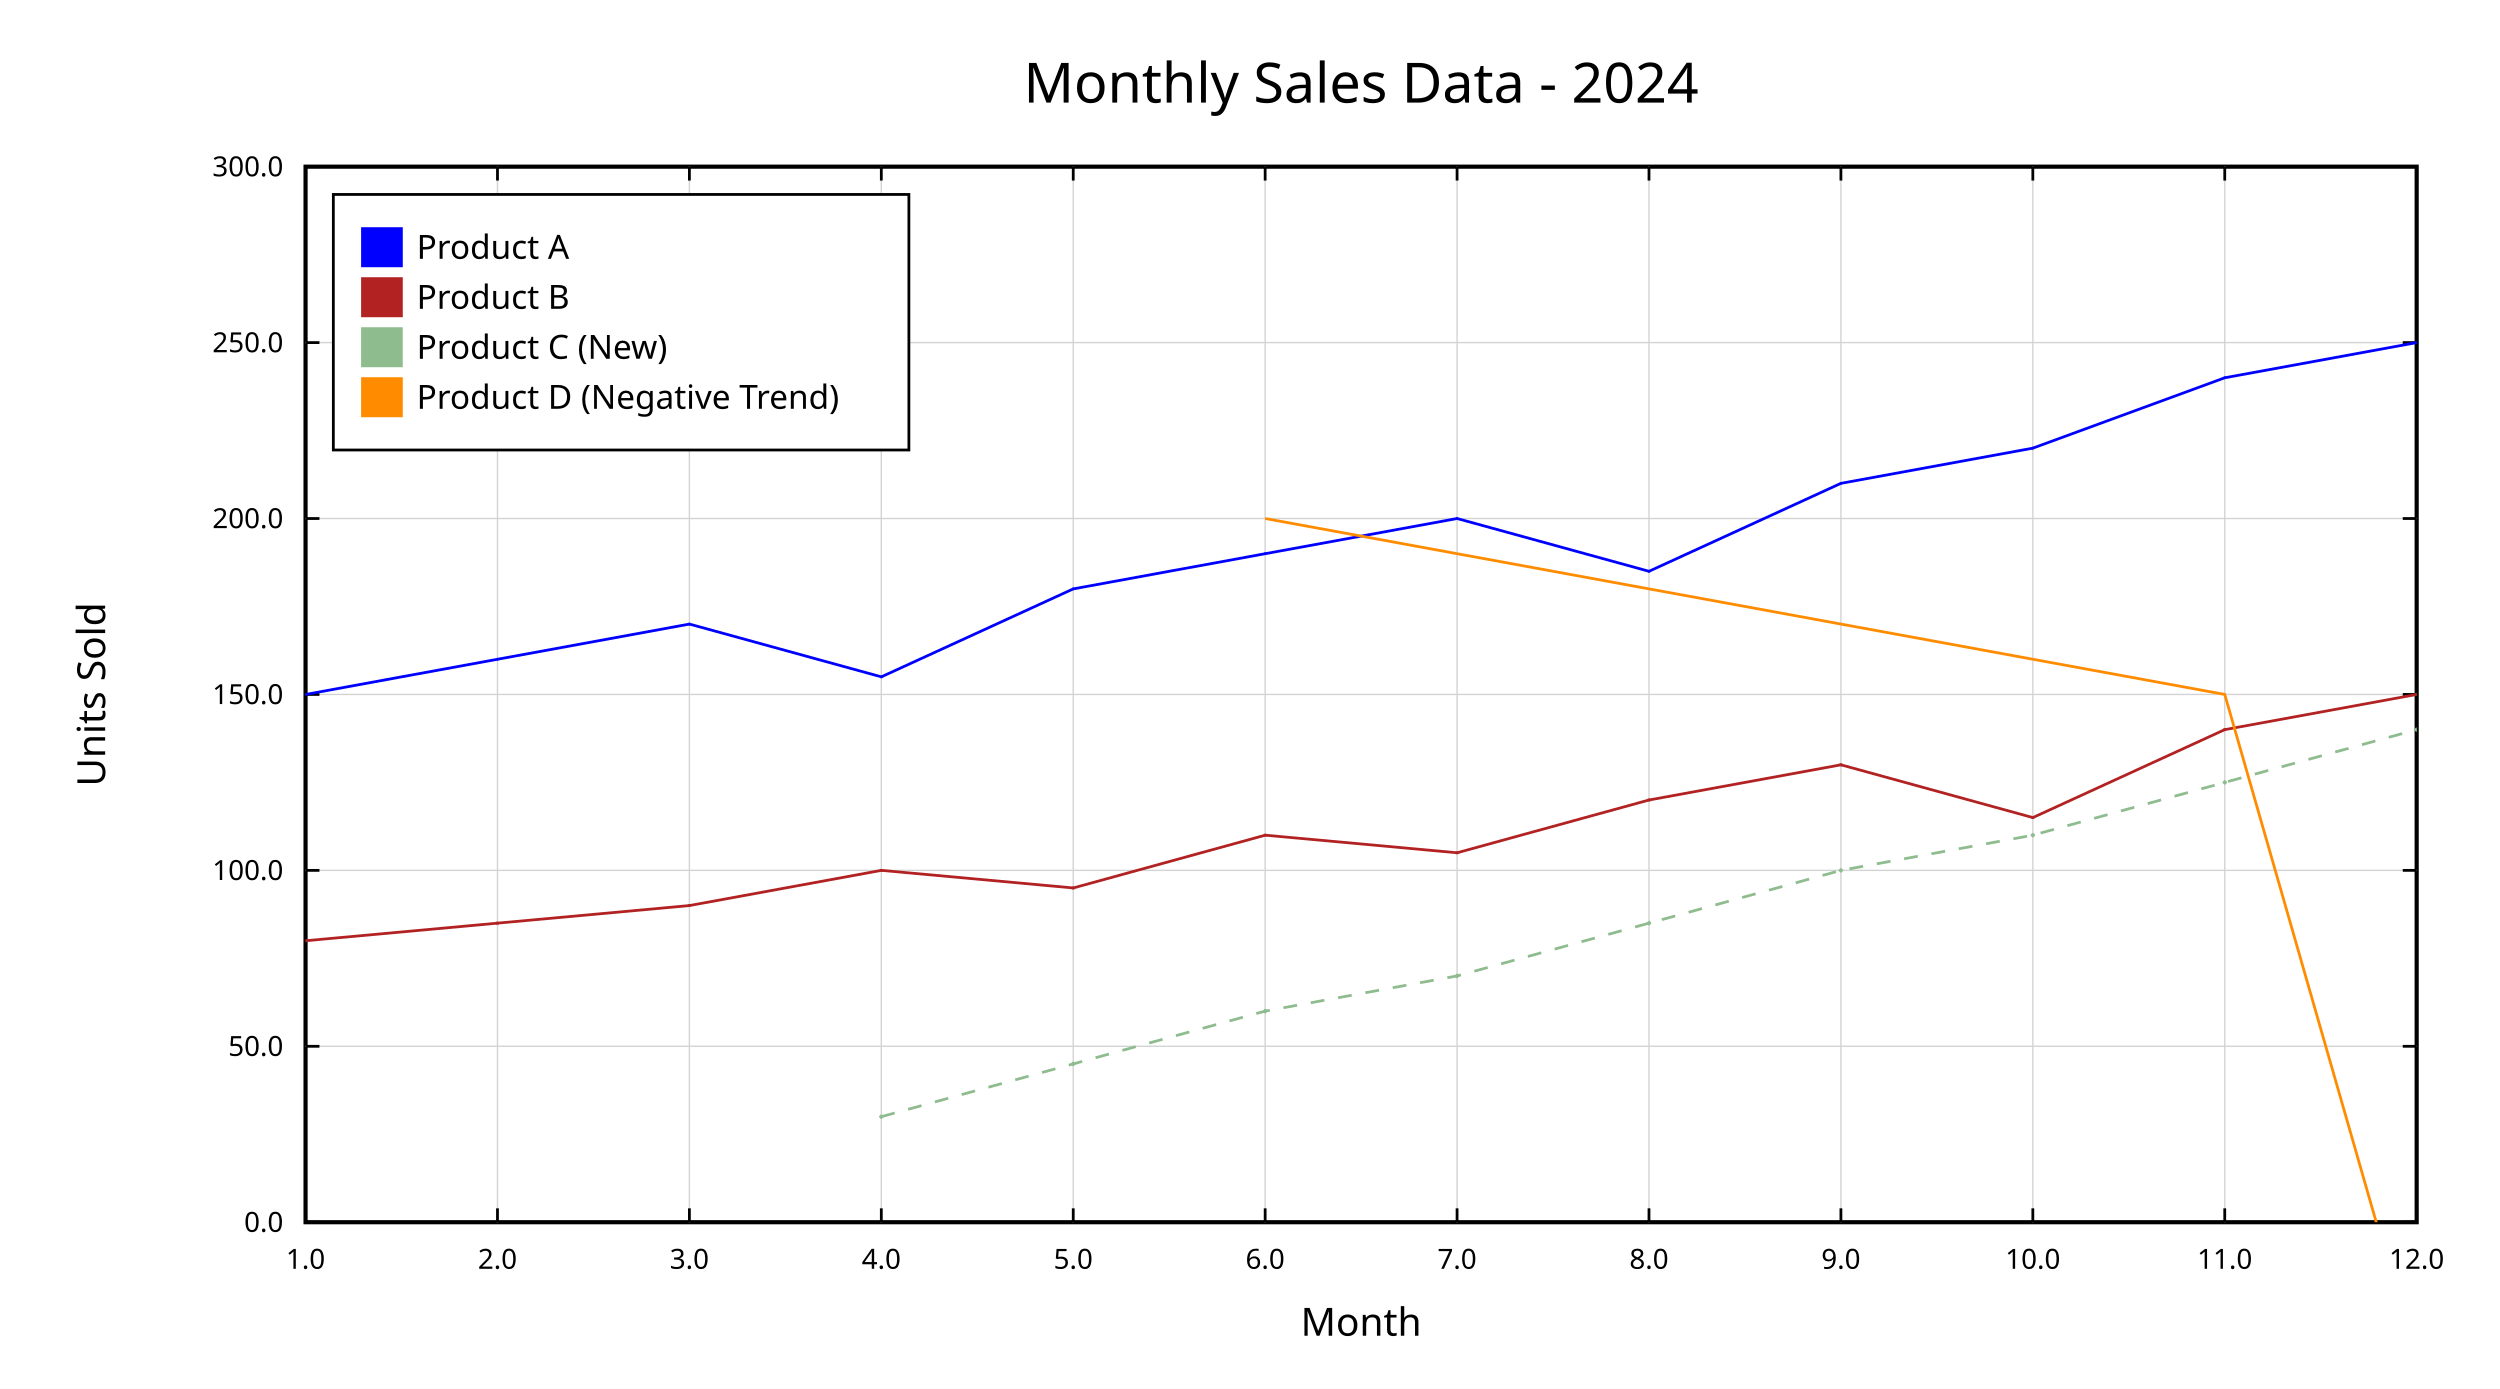
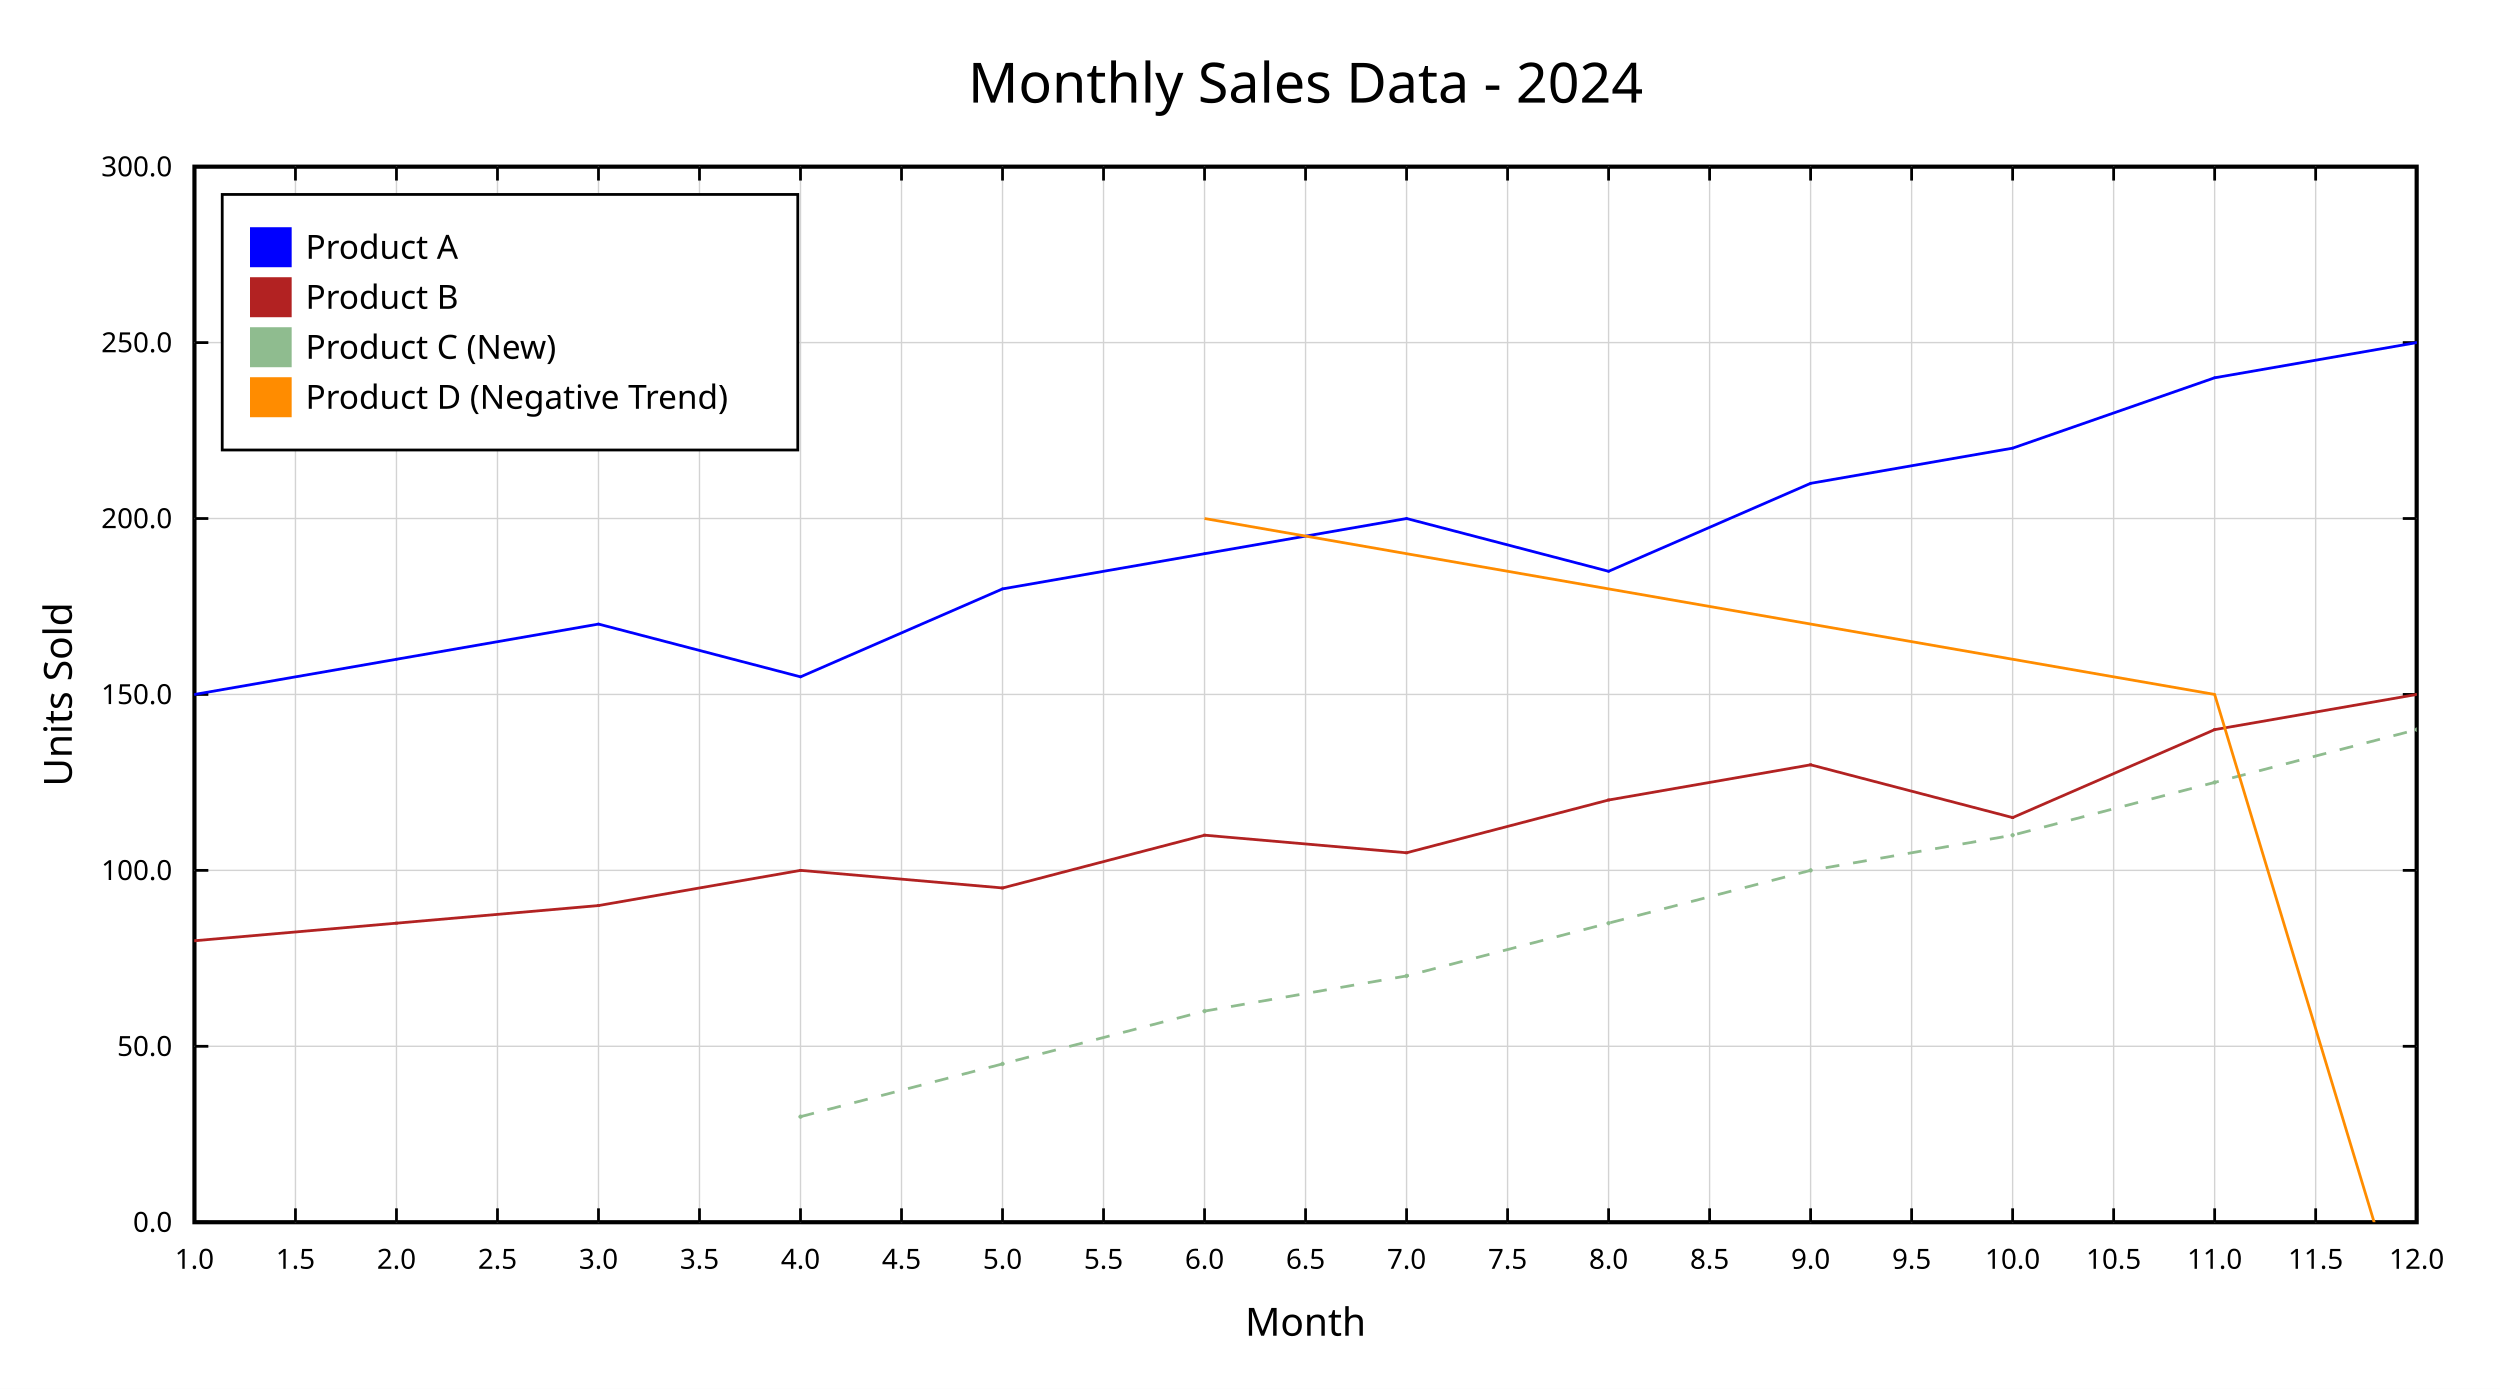
<svg xmlns="http://www.w3.org/2000/svg" height="500" viewBox="0 0 900 500" width="900">
  <rect fill="white" height="500" width="900" x="0" y="0" />
-   <text dominant-baseline="middle" fill="#000000" font-family="Verdana" font-size="20" text-anchor="middle" x="490" y="30">
+   <text dominant-baseline="middle" fill="#000000" font-family="Verdana" font-size="20" text-anchor="middle" x="470" y="30">
Monthly Sales Data - 2024
</text>
-   <text dominant-baseline="middle" fill="#000000" font-family="Verdana" font-size="14" text-anchor="middle" x="490" y="476">
+   <text dominant-baseline="middle" fill="#000000" font-family="Verdana" font-size="14" text-anchor="middle" x="470" y="476">
Month
</text>
-   <text dominant-baseline="middle" fill="#000000" font-family="Verdana" font-size="14" text-anchor="middle" transform="rotate(-90, 33, 250)" x="33" y="250">
+   <text dominant-baseline="middle" fill="#000000" font-family="Verdana" font-size="14" text-anchor="middle" transform="rotate(-90, 21, 250)" x="21" y="250">
Units Sold
</text>
-   <rect fill="none" height="380" stroke="#000000" stroke-width="1.5" width="760" x="110" y="60" />
-   <line stroke="#000000" stroke-width="1" x1="110" x2="110" y1="440" y2="435" />
-   <text dominant-baseline="hanging" fill="#000000" font-family="Verdana" font-size="10" text-anchor="middle" x="110" y="449">
+   <rect fill="none" height="380" stroke="#000000" stroke-width="1.5" width="800" x="70" y="60" />
+   <line stroke="#000000" stroke-width="1" x1="70" x2="70" y1="440" y2="435" />
+   <text dominant-baseline="hanging" fill="#000000" font-family="Verdana" font-size="10" text-anchor="middle" x="70" y="449">
1.0
</text>
-   <line stroke="#000000" stroke-width="1" x1="110" x2="110" y1="60" y2="65" />
+   <line stroke="#000000" stroke-width="1" x1="70" x2="70" y1="60" y2="65" />
+   <line stroke="#d3d3d3" stroke-width="0.5" x1="106.364" x2="106.364" y1="60" y2="440" />
+   <line stroke="#000000" stroke-width="1" x1="106.364" x2="106.364" y1="440" y2="435" />
+   <text dominant-baseline="hanging" fill="#000000" font-family="Verdana" font-size="10" text-anchor="middle" x="106.364" y="449">
+ 1.5
+ </text>
+   <line stroke="#000000" stroke-width="1" x1="106.364" x2="106.364" y1="60" y2="65" />
+   <line stroke="#d3d3d3" stroke-width="0.5" x1="142.727" x2="142.727" y1="60" y2="440" />
+   <line stroke="#000000" stroke-width="1" x1="142.727" x2="142.727" y1="440" y2="435" />
+   <text dominant-baseline="hanging" fill="#000000" font-family="Verdana" font-size="10" text-anchor="middle" x="142.727" y="449">
+ 2.0
+ </text>
+   <line stroke="#000000" stroke-width="1" x1="142.727" x2="142.727" y1="60" y2="65" />
  <line stroke="#d3d3d3" stroke-width="0.5" x1="179.091" x2="179.091" y1="60" y2="440" />
  <line stroke="#000000" stroke-width="1" x1="179.091" x2="179.091" y1="440" y2="435" />
  <text dominant-baseline="hanging" fill="#000000" font-family="Verdana" font-size="10" text-anchor="middle" x="179.091" y="449">
- 2.0
+ 2.5
</text>
  <line stroke="#000000" stroke-width="1" x1="179.091" x2="179.091" y1="60" y2="65" />
-   <line stroke="#d3d3d3" stroke-width="0.5" x1="248.182" x2="248.182" y1="60" y2="440" />
-   <line stroke="#000000" stroke-width="1" x1="248.182" x2="248.182" y1="440" y2="435" />
-   <text dominant-baseline="hanging" fill="#000000" font-family="Verdana" font-size="10" text-anchor="middle" x="248.182" y="449">
+   <line stroke="#d3d3d3" stroke-width="0.5" x1="215.455" x2="215.455" y1="60" y2="440" />
+   <line stroke="#000000" stroke-width="1" x1="215.455" x2="215.455" y1="440" y2="435" />
+   <text dominant-baseline="hanging" fill="#000000" font-family="Verdana" font-size="10" text-anchor="middle" x="215.455" y="449">
3.0
</text>
-   <line stroke="#000000" stroke-width="1" x1="248.182" x2="248.182" y1="60" y2="65" />
-   <line stroke="#d3d3d3" stroke-width="0.5" x1="317.273" x2="317.273" y1="60" y2="440" />
-   <line stroke="#000000" stroke-width="1" x1="317.273" x2="317.273" y1="440" y2="435" />
-   <text dominant-baseline="hanging" fill="#000000" font-family="Verdana" font-size="10" text-anchor="middle" x="317.273" y="449">
+   <line stroke="#000000" stroke-width="1" x1="215.455" x2="215.455" y1="60" y2="65" />
+   <line stroke="#d3d3d3" stroke-width="0.5" x1="251.818" x2="251.818" y1="60" y2="440" />
+   <line stroke="#000000" stroke-width="1" x1="251.818" x2="251.818" y1="440" y2="435" />
+   <text dominant-baseline="hanging" fill="#000000" font-family="Verdana" font-size="10" text-anchor="middle" x="251.818" y="449">
+ 3.5
+ </text>
+   <line stroke="#000000" stroke-width="1" x1="251.818" x2="251.818" y1="60" y2="65" />
+   <line stroke="#d3d3d3" stroke-width="0.5" x1="288.182" x2="288.182" y1="60" y2="440" />
+   <line stroke="#000000" stroke-width="1" x1="288.182" x2="288.182" y1="440" y2="435" />
+   <text dominant-baseline="hanging" fill="#000000" font-family="Verdana" font-size="10" text-anchor="middle" x="288.182" y="449">
4.0
</text>
-   <line stroke="#000000" stroke-width="1" x1="317.273" x2="317.273" y1="60" y2="65" />
-   <line stroke="#d3d3d3" stroke-width="0.5" x1="386.364" x2="386.364" y1="60" y2="440" />
-   <line stroke="#000000" stroke-width="1" x1="386.364" x2="386.364" y1="440" y2="435" />
-   <text dominant-baseline="hanging" fill="#000000" font-family="Verdana" font-size="10" text-anchor="middle" x="386.364" y="449">
+   <line stroke="#000000" stroke-width="1" x1="288.182" x2="288.182" y1="60" y2="65" />
+   <line stroke="#d3d3d3" stroke-width="0.5" x1="324.545" x2="324.545" y1="60" y2="440" />
+   <line stroke="#000000" stroke-width="1" x1="324.545" x2="324.545" y1="440" y2="435" />
+   <text dominant-baseline="hanging" fill="#000000" font-family="Verdana" font-size="10" text-anchor="middle" x="324.545" y="449">
+ 4.5
+ </text>
+   <line stroke="#000000" stroke-width="1" x1="324.545" x2="324.545" y1="60" y2="65" />
+   <line stroke="#d3d3d3" stroke-width="0.5" x1="360.909" x2="360.909" y1="60" y2="440" />
+   <line stroke="#000000" stroke-width="1" x1="360.909" x2="360.909" y1="440" y2="435" />
+   <text dominant-baseline="hanging" fill="#000000" font-family="Verdana" font-size="10" text-anchor="middle" x="360.909" y="449">
5.0
</text>
-   <line stroke="#000000" stroke-width="1" x1="386.364" x2="386.364" y1="60" y2="65" />
-   <line stroke="#d3d3d3" stroke-width="0.5" x1="455.455" x2="455.455" y1="60" y2="440" />
-   <line stroke="#000000" stroke-width="1" x1="455.455" x2="455.455" y1="440" y2="435" />
-   <text dominant-baseline="hanging" fill="#000000" font-family="Verdana" font-size="10" text-anchor="middle" x="455.455" y="449">
+   <line stroke="#000000" stroke-width="1" x1="360.909" x2="360.909" y1="60" y2="65" />
+   <line stroke="#d3d3d3" stroke-width="0.5" x1="397.273" x2="397.273" y1="60" y2="440" />
+   <line stroke="#000000" stroke-width="1" x1="397.273" x2="397.273" y1="440" y2="435" />
+   <text dominant-baseline="hanging" fill="#000000" font-family="Verdana" font-size="10" text-anchor="middle" x="397.273" y="449">
+ 5.5
+ </text>
+   <line stroke="#000000" stroke-width="1" x1="397.273" x2="397.273" y1="60" y2="65" />
+   <line stroke="#d3d3d3" stroke-width="0.5" x1="433.636" x2="433.636" y1="60" y2="440" />
+   <line stroke="#000000" stroke-width="1" x1="433.636" x2="433.636" y1="440" y2="435" />
+   <text dominant-baseline="hanging" fill="#000000" font-family="Verdana" font-size="10" text-anchor="middle" x="433.636" y="449">
6.0
</text>
-   <line stroke="#000000" stroke-width="1" x1="455.455" x2="455.455" y1="60" y2="65" />
-   <line stroke="#d3d3d3" stroke-width="0.5" x1="524.545" x2="524.545" y1="60" y2="440" />
-   <line stroke="#000000" stroke-width="1" x1="524.545" x2="524.545" y1="440" y2="435" />
-   <text dominant-baseline="hanging" fill="#000000" font-family="Verdana" font-size="10" text-anchor="middle" x="524.545" y="449">
+   <line stroke="#000000" stroke-width="1" x1="433.636" x2="433.636" y1="60" y2="65" />
+   <line stroke="#d3d3d3" stroke-width="0.5" x1="470" x2="470" y1="60" y2="440" />
+   <line stroke="#000000" stroke-width="1" x1="470" x2="470" y1="440" y2="435" />
+   <text dominant-baseline="hanging" fill="#000000" font-family="Verdana" font-size="10" text-anchor="middle" x="470" y="449">
+ 6.5
+ </text>
+   <line stroke="#000000" stroke-width="1" x1="470" x2="470" y1="60" y2="65" />
+   <line stroke="#d3d3d3" stroke-width="0.5" x1="506.364" x2="506.364" y1="60" y2="440" />
+   <line stroke="#000000" stroke-width="1" x1="506.364" x2="506.364" y1="440" y2="435" />
+   <text dominant-baseline="hanging" fill="#000000" font-family="Verdana" font-size="10" text-anchor="middle" x="506.364" y="449">
7.0
</text>
-   <line stroke="#000000" stroke-width="1" x1="524.545" x2="524.545" y1="60" y2="65" />
-   <line stroke="#d3d3d3" stroke-width="0.5" x1="593.636" x2="593.636" y1="60" y2="440" />
-   <line stroke="#000000" stroke-width="1" x1="593.636" x2="593.636" y1="440" y2="435" />
-   <text dominant-baseline="hanging" fill="#000000" font-family="Verdana" font-size="10" text-anchor="middle" x="593.636" y="449">
+   <line stroke="#000000" stroke-width="1" x1="506.364" x2="506.364" y1="60" y2="65" />
+   <line stroke="#d3d3d3" stroke-width="0.5" x1="542.727" x2="542.727" y1="60" y2="440" />
+   <line stroke="#000000" stroke-width="1" x1="542.727" x2="542.727" y1="440" y2="435" />
+   <text dominant-baseline="hanging" fill="#000000" font-family="Verdana" font-size="10" text-anchor="middle" x="542.727" y="449">
+ 7.5
+ </text>
+   <line stroke="#000000" stroke-width="1" x1="542.727" x2="542.727" y1="60" y2="65" />
+   <line stroke="#d3d3d3" stroke-width="0.5" x1="579.091" x2="579.091" y1="60" y2="440" />
+   <line stroke="#000000" stroke-width="1" x1="579.091" x2="579.091" y1="440" y2="435" />
+   <text dominant-baseline="hanging" fill="#000000" font-family="Verdana" font-size="10" text-anchor="middle" x="579.091" y="449">
8.0
</text>
-   <line stroke="#000000" stroke-width="1" x1="593.636" x2="593.636" y1="60" y2="65" />
-   <line stroke="#d3d3d3" stroke-width="0.5" x1="662.727" x2="662.727" y1="60" y2="440" />
-   <line stroke="#000000" stroke-width="1" x1="662.727" x2="662.727" y1="440" y2="435" />
-   <text dominant-baseline="hanging" fill="#000000" font-family="Verdana" font-size="10" text-anchor="middle" x="662.727" y="449">
+   <line stroke="#000000" stroke-width="1" x1="579.091" x2="579.091" y1="60" y2="65" />
+   <line stroke="#d3d3d3" stroke-width="0.5" x1="615.455" x2="615.455" y1="60" y2="440" />
+   <line stroke="#000000" stroke-width="1" x1="615.455" x2="615.455" y1="440" y2="435" />
+   <text dominant-baseline="hanging" fill="#000000" font-family="Verdana" font-size="10" text-anchor="middle" x="615.455" y="449">
+ 8.5
+ </text>
+   <line stroke="#000000" stroke-width="1" x1="615.455" x2="615.455" y1="60" y2="65" />
+   <line stroke="#d3d3d3" stroke-width="0.5" x1="651.818" x2="651.818" y1="60" y2="440" />
+   <line stroke="#000000" stroke-width="1" x1="651.818" x2="651.818" y1="440" y2="435" />
+   <text dominant-baseline="hanging" fill="#000000" font-family="Verdana" font-size="10" text-anchor="middle" x="651.818" y="449">
9.0
</text>
-   <line stroke="#000000" stroke-width="1" x1="662.727" x2="662.727" y1="60" y2="65" />
-   <line stroke="#d3d3d3" stroke-width="0.5" x1="731.818" x2="731.818" y1="60" y2="440" />
-   <line stroke="#000000" stroke-width="1" x1="731.818" x2="731.818" y1="440" y2="435" />
-   <text dominant-baseline="hanging" fill="#000000" font-family="Verdana" font-size="10" text-anchor="middle" x="731.818" y="449">
+   <line stroke="#000000" stroke-width="1" x1="651.818" x2="651.818" y1="60" y2="65" />
+   <line stroke="#d3d3d3" stroke-width="0.5" x1="688.182" x2="688.182" y1="60" y2="440" />
+   <line stroke="#000000" stroke-width="1" x1="688.182" x2="688.182" y1="440" y2="435" />
+   <text dominant-baseline="hanging" fill="#000000" font-family="Verdana" font-size="10" text-anchor="middle" x="688.182" y="449">
+ 9.5
+ </text>
+   <line stroke="#000000" stroke-width="1" x1="688.182" x2="688.182" y1="60" y2="65" />
+   <line stroke="#d3d3d3" stroke-width="0.5" x1="724.545" x2="724.545" y1="60" y2="440" />
+   <line stroke="#000000" stroke-width="1" x1="724.545" x2="724.545" y1="440" y2="435" />
+   <text dominant-baseline="hanging" fill="#000000" font-family="Verdana" font-size="10" text-anchor="middle" x="724.545" y="449">
10.0
</text>
-   <line stroke="#000000" stroke-width="1" x1="731.818" x2="731.818" y1="60" y2="65" />
-   <line stroke="#d3d3d3" stroke-width="0.5" x1="800.909" x2="800.909" y1="60" y2="440" />
-   <line stroke="#000000" stroke-width="1" x1="800.909" x2="800.909" y1="440" y2="435" />
-   <text dominant-baseline="hanging" fill="#000000" font-family="Verdana" font-size="10" text-anchor="middle" x="800.909" y="449">
+   <line stroke="#000000" stroke-width="1" x1="724.545" x2="724.545" y1="60" y2="65" />
+   <line stroke="#d3d3d3" stroke-width="0.5" x1="760.909" x2="760.909" y1="60" y2="440" />
+   <line stroke="#000000" stroke-width="1" x1="760.909" x2="760.909" y1="440" y2="435" />
+   <text dominant-baseline="hanging" fill="#000000" font-family="Verdana" font-size="10" text-anchor="middle" x="760.909" y="449">
+ 10.5
+ </text>
+   <line stroke="#000000" stroke-width="1" x1="760.909" x2="760.909" y1="60" y2="65" />
+   <line stroke="#d3d3d3" stroke-width="0.5" x1="797.273" x2="797.273" y1="60" y2="440" />
+   <line stroke="#000000" stroke-width="1" x1="797.273" x2="797.273" y1="440" y2="435" />
+   <text dominant-baseline="hanging" fill="#000000" font-family="Verdana" font-size="10" text-anchor="middle" x="797.273" y="449">
11.0
</text>
-   <line stroke="#000000" stroke-width="1" x1="800.909" x2="800.909" y1="60" y2="65" />
+   <line stroke="#000000" stroke-width="1" x1="797.273" x2="797.273" y1="60" y2="65" />
+   <line stroke="#d3d3d3" stroke-width="0.5" x1="833.636" x2="833.636" y1="60" y2="440" />
+   <line stroke="#000000" stroke-width="1" x1="833.636" x2="833.636" y1="440" y2="435" />
+   <text dominant-baseline="hanging" fill="#000000" font-family="Verdana" font-size="10" text-anchor="middle" x="833.636" y="449">
+ 11.5
+ </text>
+   <line stroke="#000000" stroke-width="1" x1="833.636" x2="833.636" y1="60" y2="65" />
  <line stroke="#000000" stroke-width="1" x1="870" x2="870" y1="440" y2="435" />
  <text dominant-baseline="hanging" fill="#000000" font-family="Verdana" font-size="10" text-anchor="middle" x="870" y="449">
12.0
</text>
  <line stroke="#000000" stroke-width="1" x1="870" x2="870" y1="60" y2="65" />
-   <line stroke="#000000" stroke-width="1" x1="110" x2="115" y1="440" y2="440" />
+   <line stroke="#000000" stroke-width="1" x1="70" x2="75" y1="440" y2="440" />
  <line stroke="#000000" stroke-width="1" x1="870" x2="865" y1="440" y2="440" />
-   <text dominant-baseline="middle" fill="#000000" font-family="Verdana" font-size="10" text-anchor="end" x="102" y="440">
+   <text dominant-baseline="middle" fill="#000000" font-family="Verdana" font-size="10" text-anchor="end" x="62" y="440">
0.0
</text>
-   <line stroke="#d3d3d3" stroke-width="0.5" x1="110" x2="870" y1="376.667" y2="376.667" />
-   <line stroke="#000000" stroke-width="1" x1="110" x2="115" y1="376.667" y2="376.667" />
+   <line stroke="#d3d3d3" stroke-width="0.5" x1="70" x2="870" y1="376.667" y2="376.667" />
+   <line stroke="#000000" stroke-width="1" x1="70" x2="75" y1="376.667" y2="376.667" />
  <line stroke="#000000" stroke-width="1" x1="870" x2="865" y1="376.667" y2="376.667" />
-   <text dominant-baseline="middle" fill="#000000" font-family="Verdana" font-size="10" text-anchor="end" x="102" y="376.667">
+   <text dominant-baseline="middle" fill="#000000" font-family="Verdana" font-size="10" text-anchor="end" x="62" y="376.667">
50.0
</text>
-   <line stroke="#d3d3d3" stroke-width="0.5" x1="110" x2="870" y1="313.333" y2="313.333" />
-   <line stroke="#000000" stroke-width="1" x1="110" x2="115" y1="313.333" y2="313.333" />
+   <line stroke="#d3d3d3" stroke-width="0.5" x1="70" x2="870" y1="313.333" y2="313.333" />
+   <line stroke="#000000" stroke-width="1" x1="70" x2="75" y1="313.333" y2="313.333" />
  <line stroke="#000000" stroke-width="1" x1="870" x2="865" y1="313.333" y2="313.333" />
-   <text dominant-baseline="middle" fill="#000000" font-family="Verdana" font-size="10" text-anchor="end" x="102" y="313.333">
+   <text dominant-baseline="middle" fill="#000000" font-family="Verdana" font-size="10" text-anchor="end" x="62" y="313.333">
100.0
</text>
-   <line stroke="#d3d3d3" stroke-width="0.5" x1="110" x2="870" y1="250" y2="250" />
-   <line stroke="#000000" stroke-width="1" x1="110" x2="115" y1="250" y2="250" />
+   <line stroke="#d3d3d3" stroke-width="0.5" x1="70" x2="870" y1="250" y2="250" />
+   <line stroke="#000000" stroke-width="1" x1="70" x2="75" y1="250" y2="250" />
  <line stroke="#000000" stroke-width="1" x1="870" x2="865" y1="250" y2="250" />
-   <text dominant-baseline="middle" fill="#000000" font-family="Verdana" font-size="10" text-anchor="end" x="102" y="250">
+   <text dominant-baseline="middle" fill="#000000" font-family="Verdana" font-size="10" text-anchor="end" x="62" y="250">
150.0
</text>
-   <line stroke="#d3d3d3" stroke-width="0.5" x1="110" x2="870" y1="186.667" y2="186.667" />
-   <line stroke="#000000" stroke-width="1" x1="110" x2="115" y1="186.667" y2="186.667" />
+   <line stroke="#d3d3d3" stroke-width="0.5" x1="70" x2="870" y1="186.667" y2="186.667" />
+   <line stroke="#000000" stroke-width="1" x1="70" x2="75" y1="186.667" y2="186.667" />
  <line stroke="#000000" stroke-width="1" x1="870" x2="865" y1="186.667" y2="186.667" />
-   <text dominant-baseline="middle" fill="#000000" font-family="Verdana" font-size="10" text-anchor="end" x="102" y="186.667">
+   <text dominant-baseline="middle" fill="#000000" font-family="Verdana" font-size="10" text-anchor="end" x="62" y="186.667">
200.0
</text>
-   <line stroke="#d3d3d3" stroke-width="0.5" x1="110" x2="870" y1="123.333" y2="123.333" />
-   <line stroke="#000000" stroke-width="1" x1="110" x2="115" y1="123.333" y2="123.333" />
+   <line stroke="#d3d3d3" stroke-width="0.5" x1="70" x2="870" y1="123.333" y2="123.333" />
+   <line stroke="#000000" stroke-width="1" x1="70" x2="75" y1="123.333" y2="123.333" />
  <line stroke="#000000" stroke-width="1" x1="870" x2="865" y1="123.333" y2="123.333" />
-   <text dominant-baseline="middle" fill="#000000" font-family="Verdana" font-size="10" text-anchor="end" x="102" y="123.333">
+   <text dominant-baseline="middle" fill="#000000" font-family="Verdana" font-size="10" text-anchor="end" x="62" y="123.333">
250.0
</text>
-   <line stroke="#000000" stroke-width="1" x1="110" x2="115" y1="60" y2="60" />
+   <line stroke="#000000" stroke-width="1" x1="70" x2="75" y1="60" y2="60" />
  <line stroke="#000000" stroke-width="1" x1="870" x2="865" y1="60" y2="60" />
-   <text dominant-baseline="middle" fill="#000000" font-family="Verdana" font-size="10" text-anchor="end" x="102" y="60">
+   <text dominant-baseline="middle" fill="#000000" font-family="Verdana" font-size="10" text-anchor="end" x="62" y="60">
300.0
</text>
  <defs>
    <clipPath id="plotAreaClip">
-       <rect height="380" width="760" x="110" y="60" />
+       <rect height="380" width="800" x="70" y="60" />
    </clipPath>
  </defs>
  <g clip-path="url(#plotAreaClip)">
-     <path d="M110,250 L179.091,237.333 L248.182,224.667 L317.273,243.667 L386.364,212 L455.455,199.333 L524.545,186.667 L593.636,205.667 L662.727,174 L731.818,161.333 L800.909,136 L870,123.333" fill="none" stroke="#0000ff" stroke-width="1" />
-     <circle cx="110" cy="250" fill="#0000ff" r="0.5" />
-     <circle cx="179.091" cy="237.333" fill="#0000ff" r="0.5" />
-     <circle cx="248.182" cy="224.667" fill="#0000ff" r="0.5" />
-     <circle cx="317.273" cy="243.667" fill="#0000ff" r="0.5" />
-     <circle cx="386.364" cy="212" fill="#0000ff" r="0.5" />
-     <circle cx="455.455" cy="199.333" fill="#0000ff" r="0.5" />
-     <circle cx="524.545" cy="186.667" fill="#0000ff" r="0.5" />
-     <circle cx="593.636" cy="205.667" fill="#0000ff" r="0.5" />
-     <circle cx="662.727" cy="174" fill="#0000ff" r="0.5" />
-     <circle cx="731.818" cy="161.333" fill="#0000ff" r="0.5" />
-     <circle cx="800.909" cy="136" fill="#0000ff" r="0.5" />
+     <path d="M70,250 L142.727,237.333 L215.455,224.667 L288.182,243.667 L360.909,212 L433.636,199.333 L506.364,186.667 L579.091,205.667 L651.818,174 L724.545,161.333 L797.273,136 L870,123.333" fill="none" stroke="#0000ff" stroke-width="1" />
+     <circle cx="70" cy="250" fill="#0000ff" r="0.5" />
+     <circle cx="142.727" cy="237.333" fill="#0000ff" r="0.5" />
+     <circle cx="215.455" cy="224.667" fill="#0000ff" r="0.5" />
+     <circle cx="288.182" cy="243.667" fill="#0000ff" r="0.5" />
+     <circle cx="360.909" cy="212" fill="#0000ff" r="0.5" />
+     <circle cx="433.636" cy="199.333" fill="#0000ff" r="0.5" />
+     <circle cx="506.364" cy="186.667" fill="#0000ff" r="0.5" />
+     <circle cx="579.091" cy="205.667" fill="#0000ff" r="0.5" />
+     <circle cx="651.818" cy="174" fill="#0000ff" r="0.5" />
+     <circle cx="724.545" cy="161.333" fill="#0000ff" r="0.5" />
+     <circle cx="797.273" cy="136" fill="#0000ff" r="0.5" />
    <circle cx="870" cy="123.333" fill="#0000ff" r="0.5" />
-     <path d="M110,338.667 L179.091,332.333 L248.182,326 L317.273,313.333 L386.364,319.667 L455.455,300.667 L524.545,307 L593.636,288 L662.727,275.333 L731.818,294.333 L800.909,262.667 L870,250" fill="none" stroke="#b22222" stroke-width="1" />
-     <rect fill="#b22222" height="1" width="1" x="109.5" y="338.167" />
-     <rect fill="#b22222" height="1" width="1" x="178.591" y="331.833" />
-     <rect fill="#b22222" height="1" width="1" x="247.682" y="325.5" />
-     <rect fill="#b22222" height="1" width="1" x="316.773" y="312.833" />
-     <rect fill="#b22222" height="1" width="1" x="385.864" y="319.167" />
-     <rect fill="#b22222" height="1" width="1" x="454.955" y="300.167" />
-     <rect fill="#b22222" height="1" width="1" x="524.045" y="306.5" />
-     <rect fill="#b22222" height="1" width="1" x="593.136" y="287.5" />
-     <rect fill="#b22222" height="1" width="1" x="662.227" y="274.833" />
-     <rect fill="#b22222" height="1" width="1" x="731.318" y="293.833" />
-     <rect fill="#b22222" height="1" width="1" x="800.409" y="262.167" />
+     <path d="M70,338.667 L142.727,332.333 L215.455,326 L288.182,313.333 L360.909,319.667 L433.636,300.667 L506.364,307 L579.091,288 L651.818,275.333 L724.545,294.333 L797.273,262.667 L870,250" fill="none" stroke="#b22222" stroke-width="1" />
+     <rect fill="#b22222" height="1" width="1" x="69.5" y="338.167" />
+     <rect fill="#b22222" height="1" width="1" x="142.227" y="331.833" />
+     <rect fill="#b22222" height="1" width="1" x="214.955" y="325.5" />
+     <rect fill="#b22222" height="1" width="1" x="287.682" y="312.833" />
+     <rect fill="#b22222" height="1" width="1" x="360.409" y="319.167" />
+     <rect fill="#b22222" height="1" width="1" x="433.136" y="300.167" />
+     <rect fill="#b22222" height="1" width="1" x="505.864" y="306.5" />
+     <rect fill="#b22222" height="1" width="1" x="578.591" y="287.5" />
+     <rect fill="#b22222" height="1" width="1" x="651.318" y="274.833" />
+     <rect fill="#b22222" height="1" width="1" x="724.045" y="293.833" />
+     <rect fill="#b22222" height="1" width="1" x="796.773" y="262.167" />
    <rect fill="#b22222" height="1" width="1" x="869.5" y="249.5" />
-     <path d="M317.273,402 L386.364,383 L455.455,364 L524.545,351.333 L593.636,332.333 L662.727,313.333 L731.818,300.667 L800.909,281.667 L870,262.667" fill="none" stroke="#8fbc8f" stroke-dasharray="5 5" stroke-width="1" />
-     <path d="M316.773,401.5 L317.773,402.5 M316.773,402.5 L317.773,401.5" fill="none" stroke="#8fbc8f" stroke-width="1" />
-     <path d="M385.864,382.5 L386.864,383.5 M385.864,383.5 L386.864,382.5" fill="none" stroke="#8fbc8f" stroke-width="1" />
-     <path d="M454.955,363.5 L455.955,364.5 M454.955,364.5 L455.955,363.5" fill="none" stroke="#8fbc8f" stroke-width="1" />
-     <path d="M524.045,350.833 L525.045,351.833 M524.045,351.833 L525.045,350.833" fill="none" stroke="#8fbc8f" stroke-width="1" />
-     <path d="M593.136,331.833 L594.136,332.833 M593.136,332.833 L594.136,331.833" fill="none" stroke="#8fbc8f" stroke-width="1" />
-     <path d="M662.227,312.833 L663.227,313.833 M662.227,313.833 L663.227,312.833" fill="none" stroke="#8fbc8f" stroke-width="1" />
-     <path d="M731.318,300.167 L732.318,301.167 M731.318,301.167 L732.318,300.167" fill="none" stroke="#8fbc8f" stroke-width="1" />
-     <path d="M800.409,281.167 L801.409,282.167 M800.409,282.167 L801.409,281.167" fill="none" stroke="#8fbc8f" stroke-width="1" />
+     <path d="M288.182,402 L360.909,383 L433.636,364 L506.364,351.333 L579.091,332.333 L651.818,313.333 L724.545,300.667 L797.273,281.667 L870,262.667" fill="none" stroke="#8fbc8f" stroke-dasharray="5 5" stroke-width="1" />
+     <path d="M287.682,401.5 L288.682,402.5 M287.682,402.5 L288.682,401.5" fill="none" stroke="#8fbc8f" stroke-width="1" />
+     <path d="M360.409,382.5 L361.409,383.5 M360.409,383.5 L361.409,382.5" fill="none" stroke="#8fbc8f" stroke-width="1" />
+     <path d="M433.136,363.5 L434.136,364.5 M433.136,364.5 L434.136,363.5" fill="none" stroke="#8fbc8f" stroke-width="1" />
+     <path d="M505.864,350.833 L506.864,351.833 M505.864,351.833 L506.864,350.833" fill="none" stroke="#8fbc8f" stroke-width="1" />
+     <path d="M578.591,331.833 L579.591,332.833 M578.591,332.833 L579.591,331.833" fill="none" stroke="#8fbc8f" stroke-width="1" />
+     <path d="M651.318,312.833 L652.318,313.833 M651.318,313.833 L652.318,312.833" fill="none" stroke="#8fbc8f" stroke-width="1" />
+     <path d="M724.045,300.167 L725.045,301.167 M724.045,301.167 L725.045,300.167" fill="none" stroke="#8fbc8f" stroke-width="1" />
+     <path d="M796.773,281.167 L797.773,282.167 M796.773,282.167 L797.773,281.167" fill="none" stroke="#8fbc8f" stroke-width="1" />
    <path d="M869.5,262.167 L870.5,263.167 M869.5,263.167 L870.5,262.167" fill="none" stroke="#8fbc8f" stroke-width="1" />
-     <path d="M455.455,186.667 L524.545,199.333 L593.636,212 L662.727,224.667 L731.818,237.333 L800.909,250 L870,490.667" fill="none" stroke="#ff8c00" stroke-width="1" />
+     <path d="M433.636,186.667 L506.364,199.333 L579.091,212 L651.818,224.667 L724.545,237.333 L797.273,250 L870,490.667" fill="none" stroke="#ff8c00" stroke-width="1" />
  </g>
-   <rect fill="white" height="92" stroke="#000000" stroke-width="1" width="207.2" x="120" y="70" />
-   <rect fill="#0000ff" height="14.4" width="15" x="130" y="81.8" />
-   <text dominant-baseline="middle" fill="#000000" font-family="Verdana" font-size="12" text-anchor="start" x="150" y="89">
+   <rect fill="white" height="92" stroke="#000000" stroke-width="1" width="207.2" x="80" y="70" />
+   <rect fill="#0000ff" height="14.4" width="15" x="90" y="81.8" />
+   <text dominant-baseline="middle" fill="#000000" font-family="Verdana" font-size="12" text-anchor="start" x="110" y="89">
Product A
</text>
-   <rect fill="#b22222" height="14.4" width="15" x="130" y="99.8" />
-   <text dominant-baseline="middle" fill="#000000" font-family="Verdana" font-size="12" text-anchor="start" x="150" y="107">
+   <rect fill="#b22222" height="14.4" width="15" x="90" y="99.8" />
+   <text dominant-baseline="middle" fill="#000000" font-family="Verdana" font-size="12" text-anchor="start" x="110" y="107">
Product B
</text>
-   <rect fill="#8fbc8f" height="14.4" width="15" x="130" y="117.8" />
-   <text dominant-baseline="middle" fill="#000000" font-family="Verdana" font-size="12" text-anchor="start" x="150" y="125">
+   <rect fill="#8fbc8f" height="14.4" width="15" x="90" y="117.8" />
+   <text dominant-baseline="middle" fill="#000000" font-family="Verdana" font-size="12" text-anchor="start" x="110" y="125">
Product C (New)
</text>
-   <rect fill="#ff8c00" height="14.4" width="15" x="130" y="135.8" />
-   <text dominant-baseline="middle" fill="#000000" font-family="Verdana" font-size="12" text-anchor="start" x="150" y="143">
+   <rect fill="#ff8c00" height="14.4" width="15" x="90" y="135.8" />
+   <text dominant-baseline="middle" fill="#000000" font-family="Verdana" font-size="12" text-anchor="start" x="110" y="143">
Product D (Negative Trend)
</text>
</svg>
